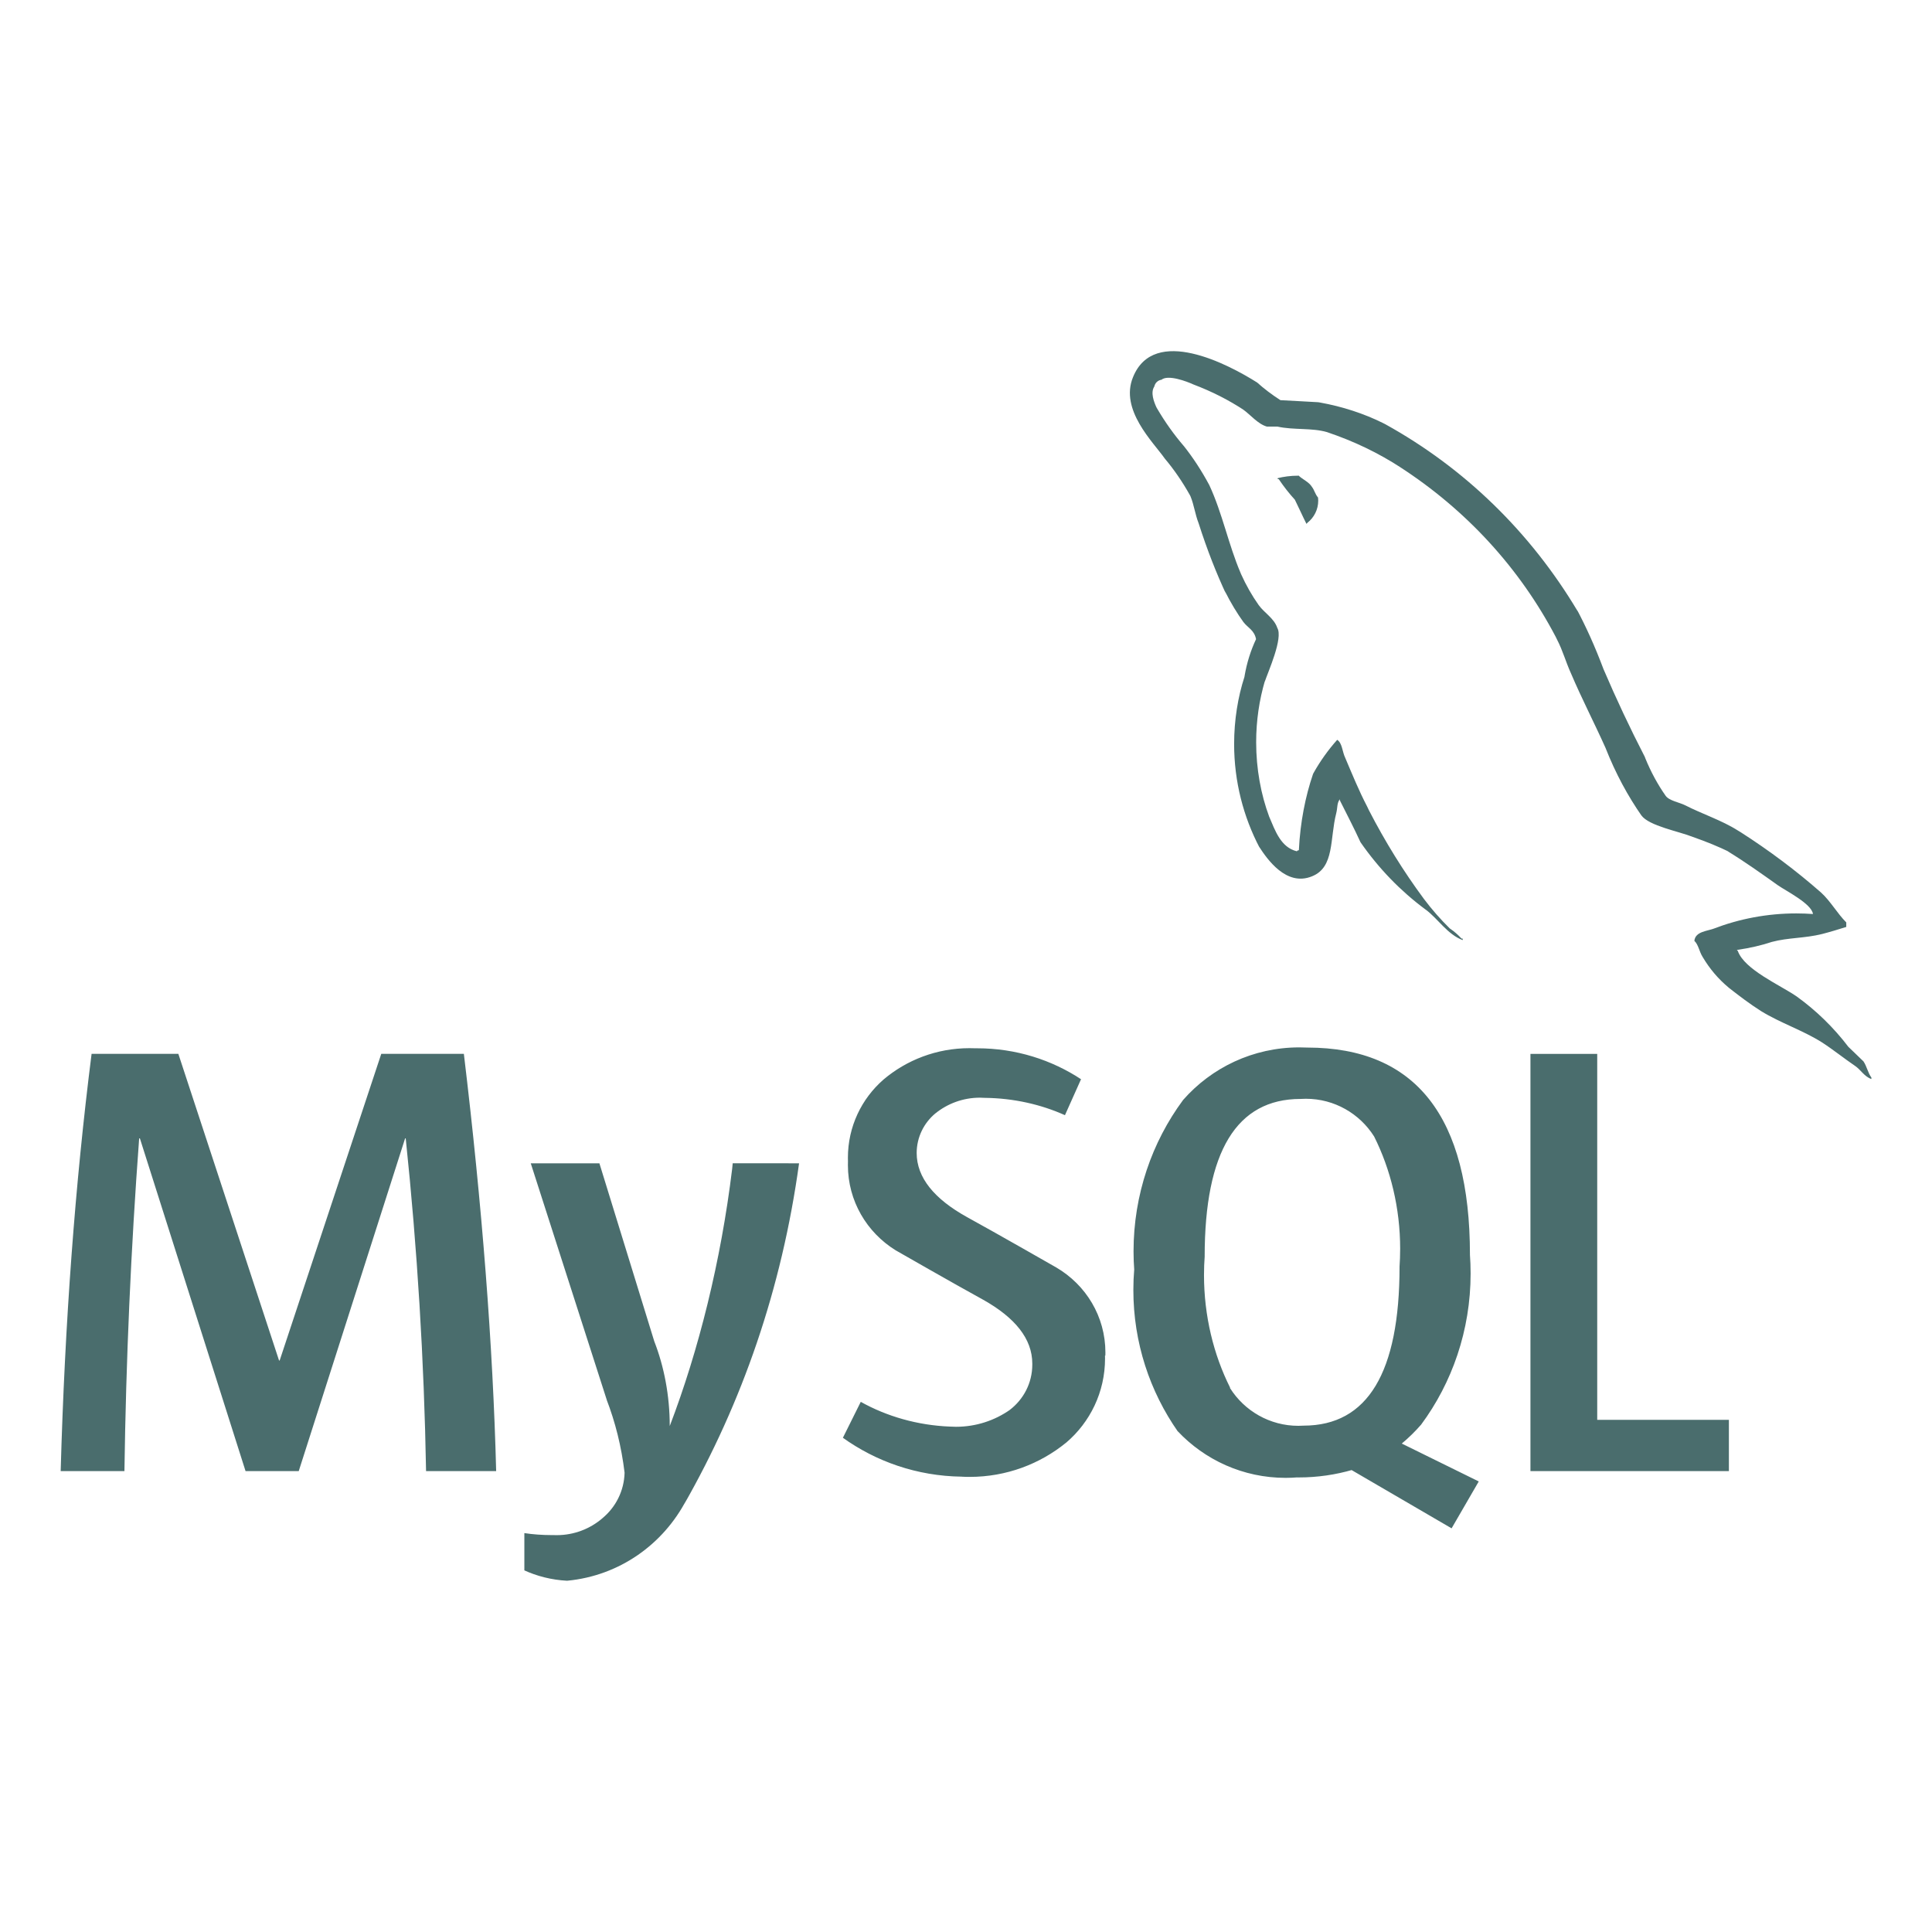
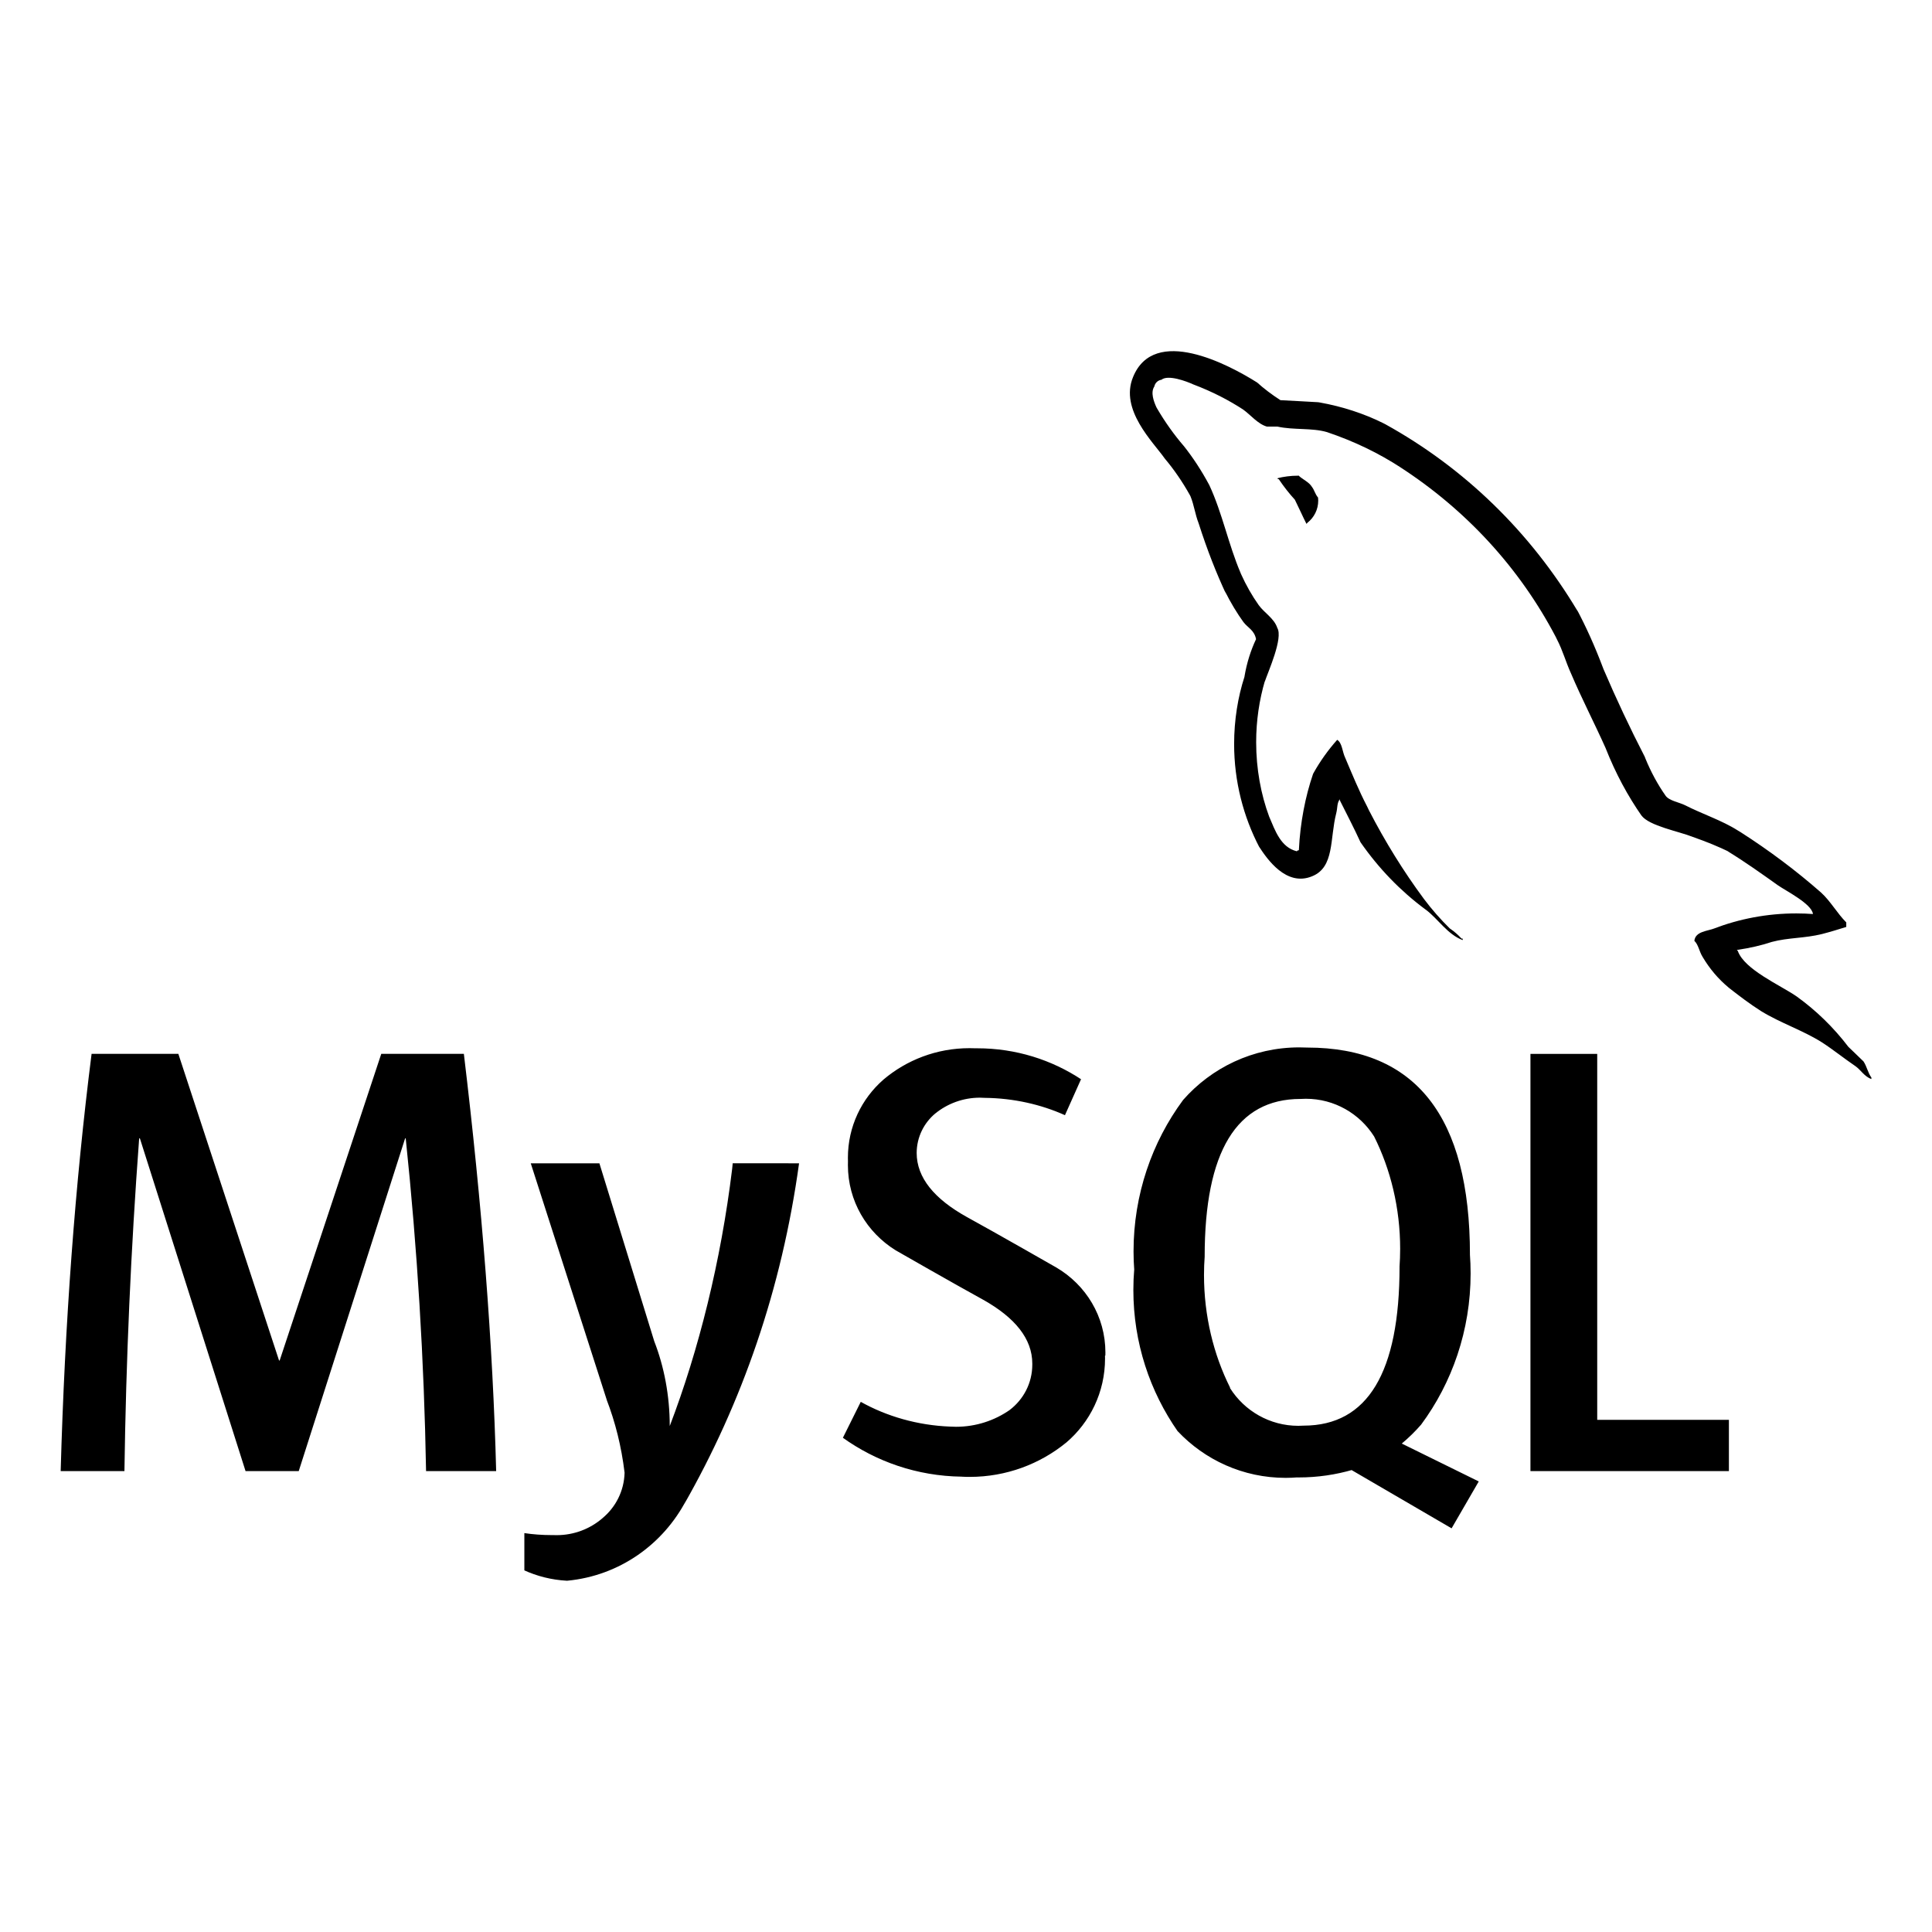
- <svg xmlns="http://www.w3.org/2000/svg" fill="#4A6D6D" viewBox="0 0 32 32" version="1.1">
+ <svg xmlns="http://www.w3.org/2000/svg" fill="#000000" viewBox="0 0 32 32" version="1.1">
  <g id="SVGRepo_bgCarrier" stroke-width="0" />
  <g id="SVGRepo_tracerCarrier" stroke-linecap="round" stroke-linejoin="round" />
  <g id="SVGRepo_iconCarrier">
    <path d="M30.026 15.139c-0.082-0.006-0.177-0.010-0.273-0.010-0.484 0-0.947 0.090-1.373 0.254l0.026-0.009c-0.125 0.050-0.325 0.050-0.342 0.209 0.069 0.066 0.079 0.175 0.137 0.267 0.117 0.198 0.261 0.366 0.429 0.506l0.003 0.003c0.175 0.137 0.35 0.27 0.534 0.387 0.325 0.2 0.694 0.319 1.012 0.52 0.181 0.117 0.366 0.266 0.55 0.391 0.091 0.062 0.15 0.175 0.267 0.215v-0.025c-0.057-0.075-0.075-0.184-0.131-0.267-0.084-0.084-0.167-0.159-0.25-0.241-0.248-0.325-0.535-0.603-0.857-0.835l-0.012-0.008c-0.267-0.182-0.852-0.437-0.962-0.744l-0.016-0.018c0.218-0.031 0.412-0.077 0.599-0.139l-0.024 0.007c0.284-0.075 0.544-0.059 0.837-0.132 0.132-0.034 0.266-0.075 0.4-0.117v-0.075c-0.15-0.15-0.262-0.354-0.417-0.494-0.409-0.36-0.86-0.698-1.335-1.002l-0.045-0.027c-0.262-0.167-0.595-0.275-0.871-0.417-0.1-0.050-0.267-0.075-0.325-0.159-0.13-0.185-0.245-0.397-0.336-0.621l-0.008-0.022q-0.368-0.714-0.684-1.453c-0.144-0.383-0.287-0.697-0.448-1.001l0.023 0.047c-0.786-1.319-1.881-2.379-3.188-3.102l-0.043-0.022c-0.309-0.153-0.668-0.272-1.045-0.339l-0.025-0.004c-0.209-0.010-0.417-0.025-0.625-0.034-0.146-0.094-0.272-0.19-0.39-0.296l0.003 0.003c-0.475-0.3-1.704-0.95-2.054-0.090-0.225 0.542 0.334 1.077 0.527 1.352 0.154 0.183 0.294 0.388 0.415 0.605l0.010 0.020c0.059 0.145 0.075 0.294 0.134 0.445 0.145 0.452 0.292 0.823 0.459 1.182l-0.026-0.062c0.099 0.199 0.202 0.368 0.317 0.528l-0.008-0.012c0.067 0.091 0.182 0.134 0.209 0.284-0.086 0.181-0.153 0.391-0.19 0.61l-0.002 0.014c-0.108 0.332-0.171 0.715-0.171 1.112 0 0.621 0.153 1.206 0.423 1.72l-0.010-0.020c0.134 0.207 0.452 0.667 0.878 0.491 0.375-0.15 0.292-0.625 0.4-1.043 0.025-0.1 0.009-0.166 0.060-0.234v0.019c0.117 0.235 0.235 0.459 0.342 0.694 0.302 0.435 0.661 0.805 1.071 1.11l0.013 0.009c0.2 0.15 0.359 0.41 0.609 0.502v-0.025h-0.019c-0.057-0.062-0.12-0.117-0.189-0.164l-0.004-0.002c-0.155-0.152-0.299-0.316-0.429-0.489l-0.008-0.011c-0.326-0.44-0.636-0.938-0.905-1.461l-0.029-0.061c-0.137-0.262-0.252-0.545-0.362-0.804-0.050-0.1-0.050-0.25-0.134-0.3-0.148 0.166-0.281 0.351-0.392 0.55l-0.008 0.016c-0.128 0.373-0.212 0.804-0.234 1.251l-0 0.011c-0.034 0.009-0.017 0-0.034 0.018-0.267-0.065-0.359-0.342-0.459-0.575-0.136-0.366-0.215-0.79-0.215-1.231 0-0.356 0.051-0.7 0.147-1.025l-0.006 0.026c0.059-0.175 0.309-0.727 0.209-0.895-0.052-0.159-0.217-0.25-0.309-0.379-0.109-0.154-0.209-0.329-0.292-0.514l-0.008-0.020c-0.2-0.467-0.3-0.985-0.517-1.452-0.131-0.244-0.269-0.454-0.424-0.65l0.007 0.009c-0.165-0.191-0.317-0.404-0.449-0.63l-0.011-0.020c-0.041-0.091-0.1-0.242-0.034-0.342 0.012-0.058 0.058-0.103 0.117-0.112l0.001-0c0.11-0.090 0.419 0.027 0.527 0.077 0.317 0.12 0.59 0.261 0.843 0.427l-0.016-0.010c0.117 0.082 0.244 0.241 0.394 0.282h0.175c0.267 0.059 0.569 0.018 0.819 0.091 0.459 0.155 0.856 0.349 1.223 0.587l-0.021-0.013c1.104 0.713 1.988 1.677 2.586 2.816l0.020 0.041c0.1 0.192 0.144 0.369 0.235 0.569 0.175 0.412 0.391 0.829 0.569 1.227 0.169 0.428 0.369 0.798 0.607 1.139l-0.012-0.018c0.125 0.175 0.627 0.266 0.852 0.357 0.237 0.083 0.427 0.162 0.611 0.251l-0.037-0.016c0.287 0.175 0.567 0.375 0.837 0.567 0.137 0.095 0.554 0.304 0.579 0.472zM18.302 22.452c0 0.015 0.001 0.032 0.001 0.049 0 0.558-0.249 1.057-0.643 1.393l-0.003 0.002c-0.432 0.352-0.989 0.566-1.596 0.566-0.047 0-0.094-0.001-0.14-0.004l0.006 0c-0.739-0.010-1.419-0.25-1.976-0.651l0.010 0.007 0.296-0.595c0.429 0.24 0.939 0.389 1.481 0.41l0.006 0c0.027 0.002 0.058 0.003 0.090 0.003 0.332 0 0.641-0.104 0.894-0.281l-0.005 0.003c0.229-0.174 0.375-0.446 0.375-0.752 0-0.006-0-0.011-0-0.017v0.001c0-0.412-0.287-0.762-0.81-1.056-0.485-0.266-1.453-0.821-1.453-0.821-0.478-0.296-0.791-0.817-0.791-1.411 0-0.021 0-0.042 0.001-0.063l-0 0.003c-0.001-0.019-0.001-0.041-0.001-0.063 0-0.515 0.227-0.977 0.586-1.291l0.002-0.002c0.382-0.324 0.881-0.521 1.426-0.521 0.035 0 0.069 0.001 0.103 0.002l-0.005-0c0.009-0 0.020-0 0.031-0 0.639 0 1.234 0.191 1.73 0.52l-0.012-0.007-0.266 0.595c-0.391-0.176-0.847-0.282-1.327-0.287l-0.002-0c-0.024-0.002-0.051-0.003-0.079-0.003-0.28 0-0.538 0.098-0.74 0.262l0.002-0.002c-0.189 0.157-0.309 0.392-0.31 0.655v0c0 0.41 0.292 0.762 0.832 1.062 0.491 0.269 1.483 0.837 1.483 0.837 0.488 0.287 0.811 0.809 0.811 1.407 0 0.018-0 0.037-0.001 0.055l0-0.003zM20.374 22.983c-0.273-0.545-0.432-1.187-0.432-1.866 0-0.107 0.004-0.213 0.012-0.317l-0.001 0.014q0-2.611 1.587-2.612c0.026-0.002 0.057-0.003 0.089-0.003 0.475 0 0.892 0.248 1.129 0.622l0.003 0.005c0.271 0.542 0.43 1.182 0.43 1.858 0 0.104-0.004 0.207-0.011 0.309l0.001-0.014q0 2.632-1.587 2.634c-0.027 0.002-0.058 0.003-0.089 0.003-0.475 0-0.893-0.248-1.13-0.622l-0.003-0.005zM24.488 24.535l-1.27-0.625c0.116-0.097 0.22-0.199 0.316-0.309l0.003-0.003c0.513-0.692 0.821-1.563 0.821-2.505 0-0.109-0.004-0.217-0.012-0.324l0.001 0.014q0-3.43-2.693-3.432c-0.040-0.002-0.087-0.003-0.134-0.003-0.767 0-1.456 0.337-1.925 0.872l-0.002 0.003c-0.511 0.692-0.818 1.562-0.818 2.504 0 0.106 0.004 0.211 0.012 0.315l-0.001-0.014c-0.009 0.101-0.014 0.219-0.014 0.338 0 0.874 0.274 1.684 0.74 2.349l-0.009-0.013c0.449 0.478 1.086 0.776 1.791 0.776 0.066 0 0.131-0.003 0.195-0.008l-0.009 0.001c0.009 0 0.021 0 0.032 0 0.311 0 0.612-0.045 0.897-0.128l-0.022 0.006 1.656 0.965 0.45-0.777zM28.636 24.366h-3.287v-6.91h1.106v6.061h2.181zM13.235 19.268c-0.287 2.084-0.944 3.965-1.905 5.65l0.040-0.077c-0.385 0.741-1.113 1.257-1.968 1.34l-0.010 0.001c-0.259-0.014-0.5-0.076-0.719-0.177l0.012 0.005v-0.617c0.137 0.021 0.295 0.033 0.456 0.033 0.009 0 0.018-0 0.028-0h-0.001c0.016 0.001 0.034 0.001 0.052 0.001 0.289 0 0.554-0.105 0.758-0.28l-0.002 0.001c0.22-0.181 0.361-0.451 0.369-0.755l0-0.001c-0.053-0.438-0.154-0.837-0.299-1.214l0.012 0.034-1.267-3.944h1.137l0.909 2.949c0.162 0.416 0.256 0.898 0.256 1.401 0 0.001 0 0.002 0 0.002v-0c0.482-1.262 0.848-2.734 1.034-4.261l0.009-0.092zM8.215 24.366h-1.158q-0.049-2.761-0.337-5.511h-0.010l-1.762 5.511h-0.881l-1.75-5.511h-0.012q-0.205 2.751-0.244 5.511h-1.056q0.103-3.685 0.512-6.911h1.437l1.668 5.079h0.010l1.683-5.079h1.368q0.454 3.777 0.535 6.911zM21.505 7.879c-0.002 0-0.005-0-0.008-0-0.119 0-0.234 0.015-0.344 0.043l0.010-0.002v0.016h0.017c0.086 0.128 0.174 0.239 0.269 0.343l-0.002-0.002c0.067 0.134 0.125 0.267 0.192 0.4l0.017-0.019c0.109-0.086 0.178-0.218 0.178-0.366 0-0.018-0.001-0.035-0.003-0.053l0 0.002c-0.050-0.059-0.057-0.117-0.1-0.175-0.050-0.084-0.157-0.125-0.225-0.191z" />
  </g>
</svg>
